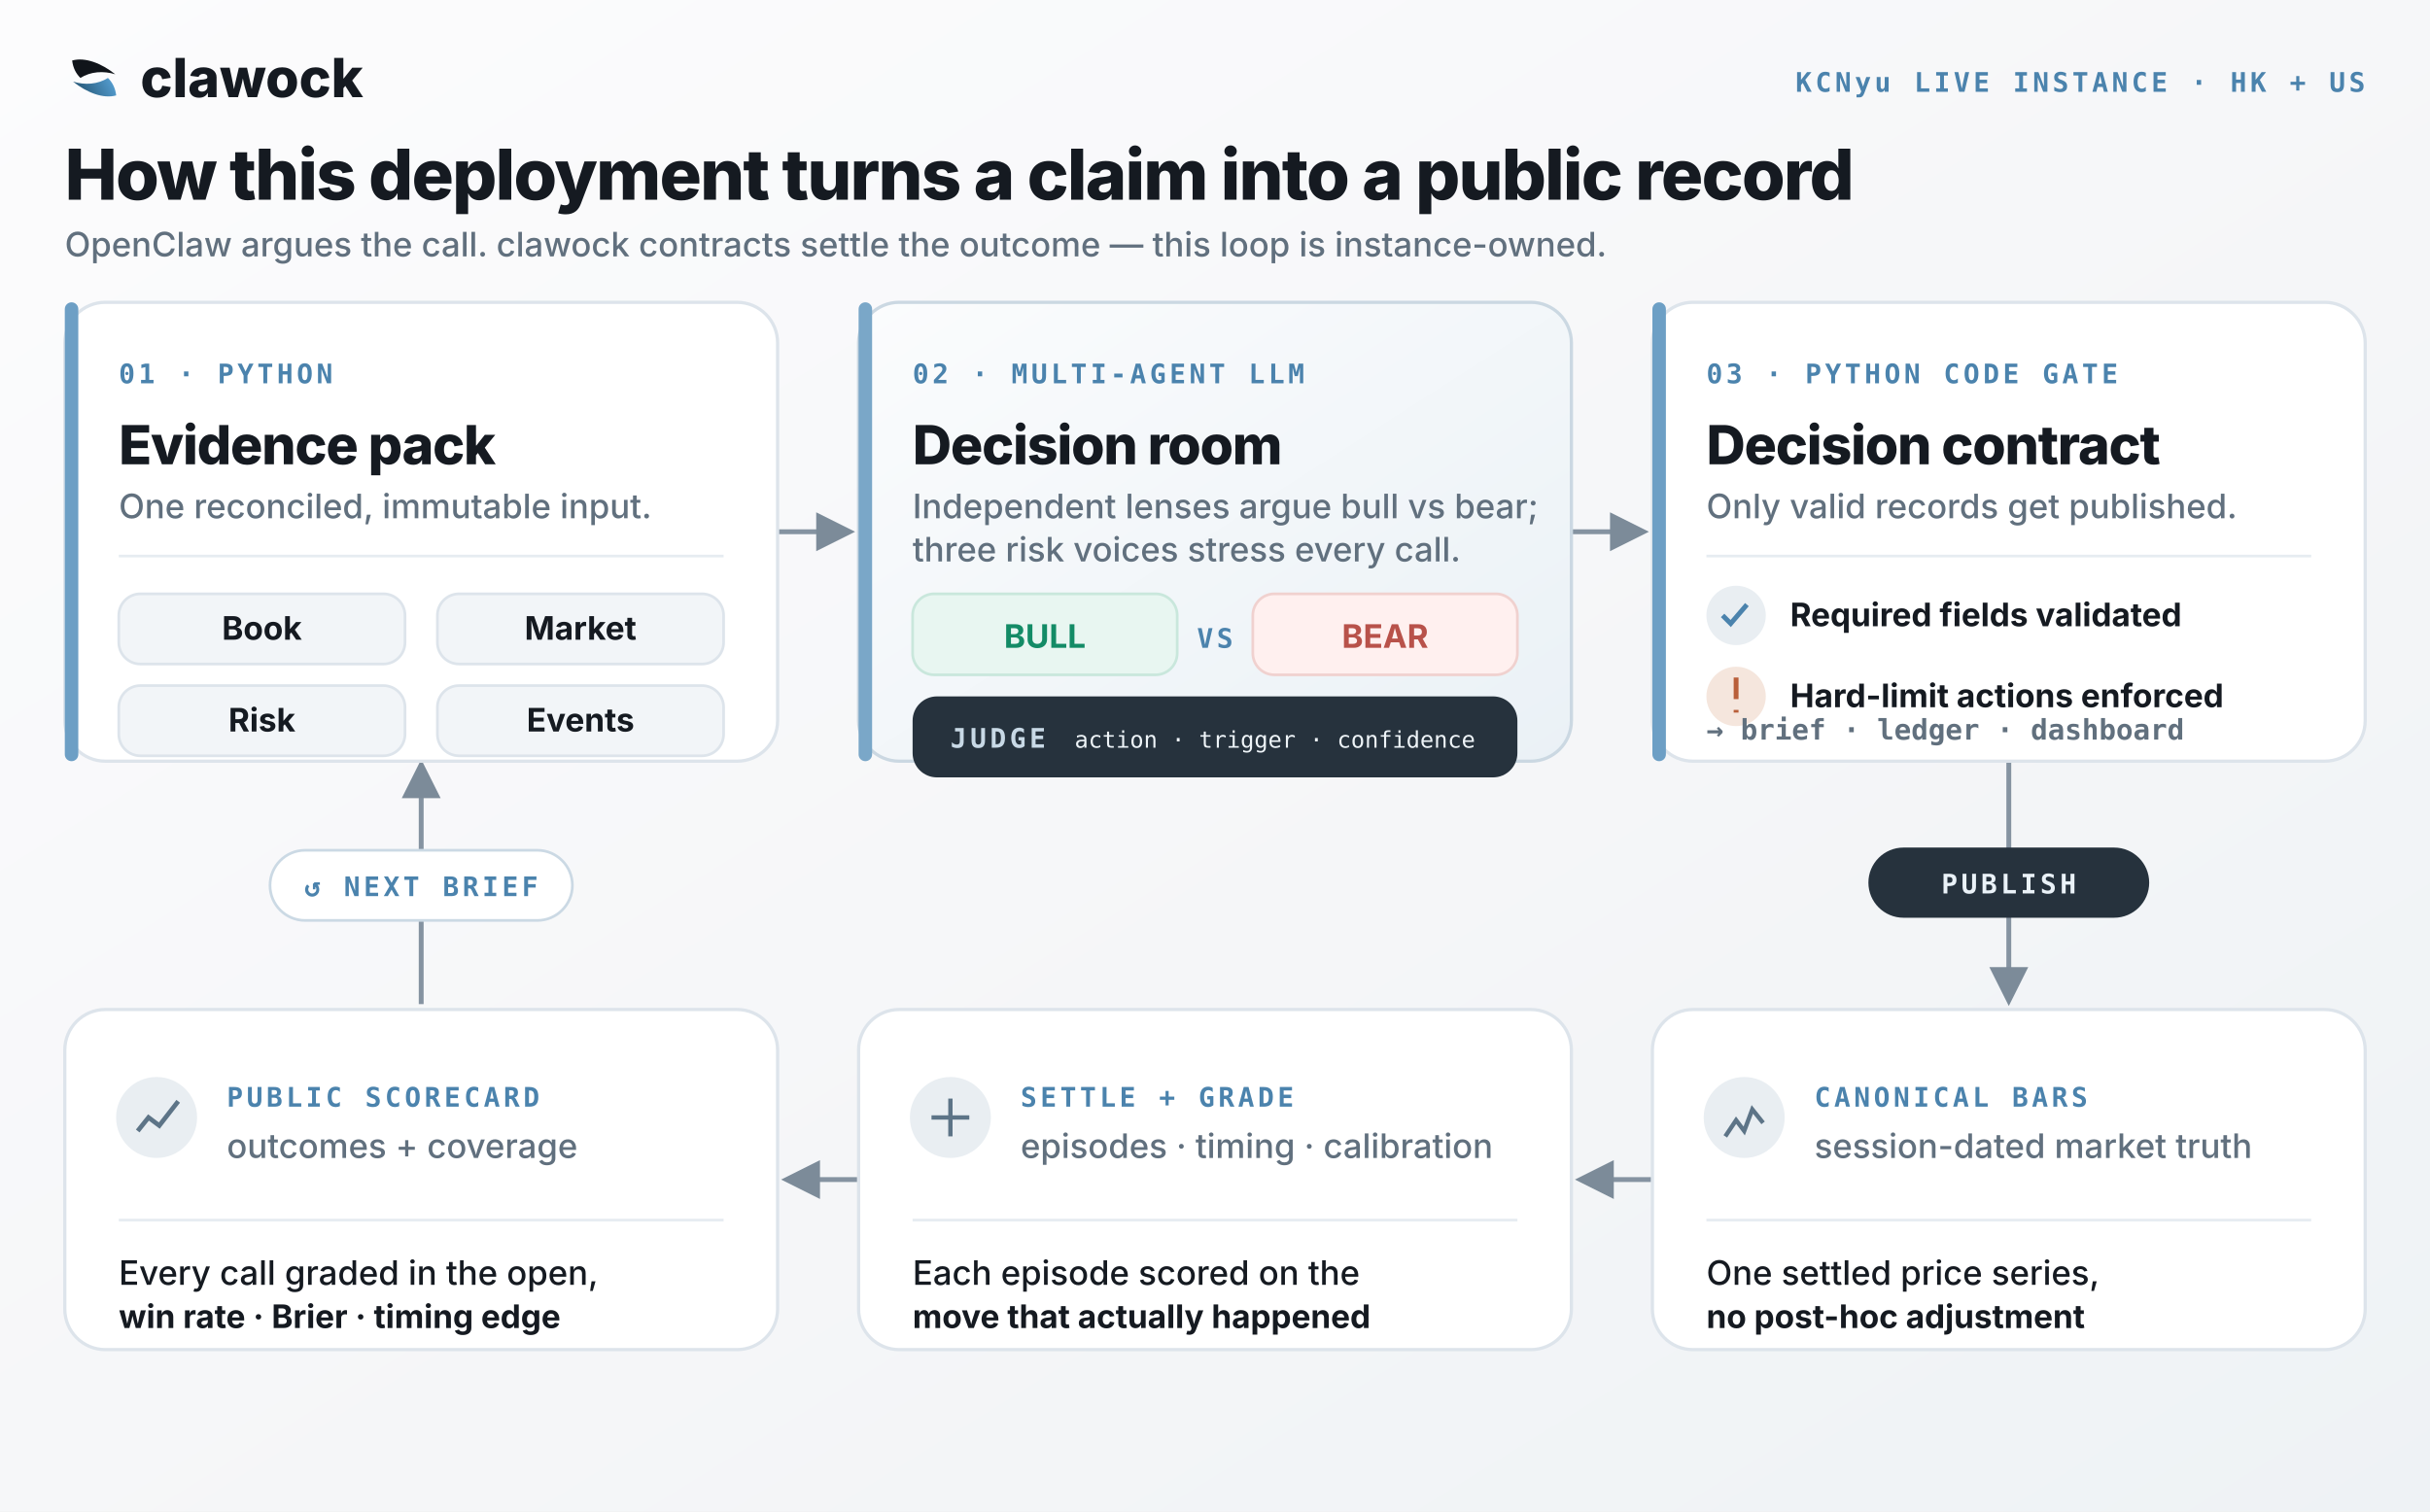
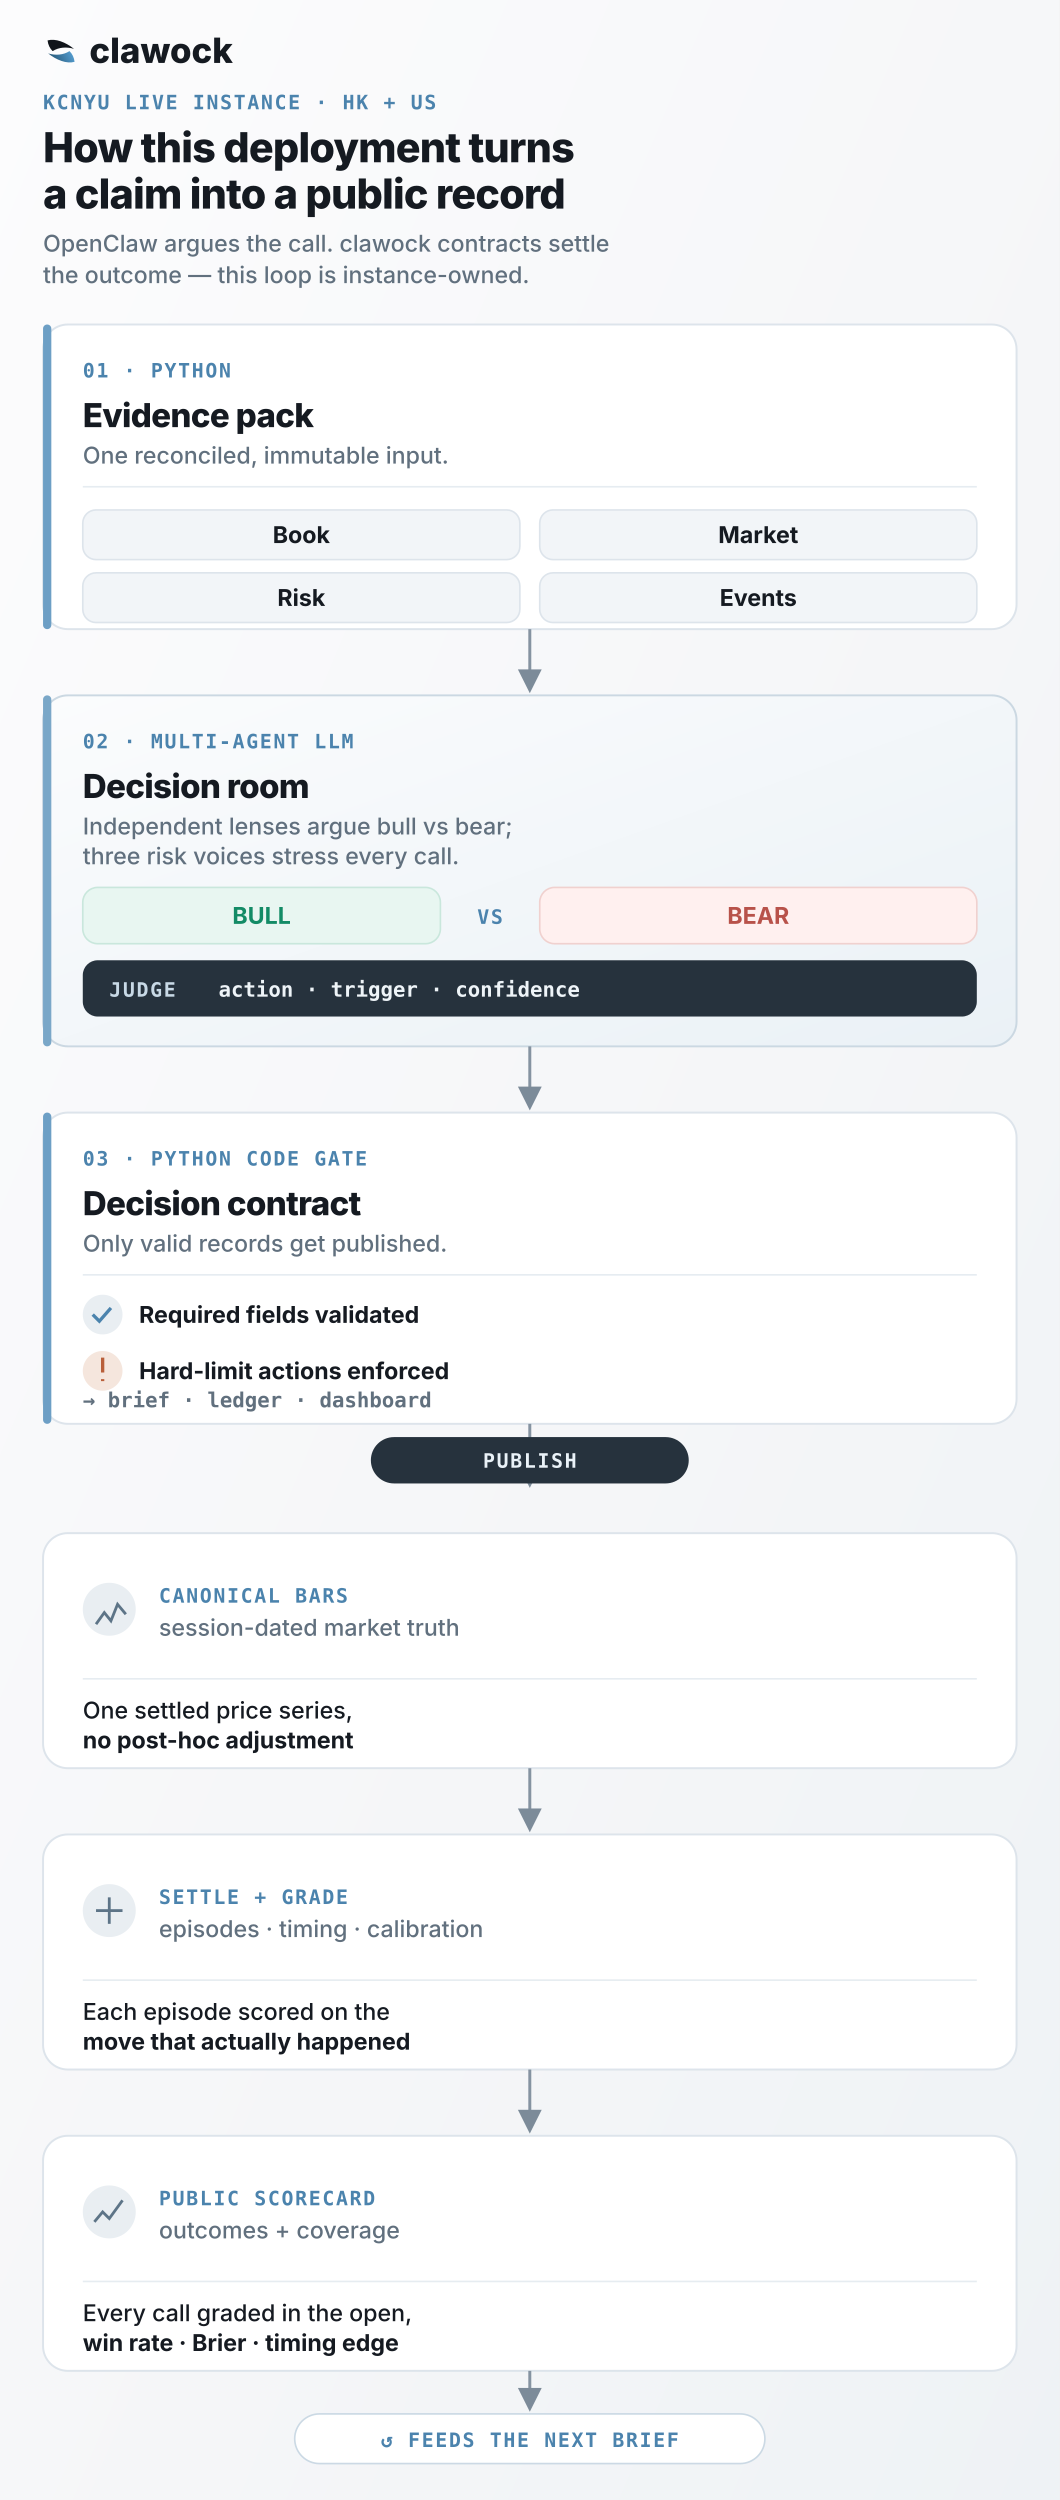
- <svg xmlns="http://www.w3.org/2000/svg" width="900" height="560" viewBox="0 0 900 560" role="img" aria-labelledby="title desc">
+ <svg xmlns="http://www.w3.org/2000/svg" width="640" height="1510" viewBox="0 0 640 1510" role="img" aria-labelledby="title desc">
  <defs>
    <linearGradient id="page" x1="0" y1="0" x2="1" y2="1">
      <stop offset="0" stop-color="#fcfcfd" />
      <stop offset=".58" stop-color="#f5f6f8" />
      <stop offset="1" stop-color="#eef2f5" />
    </linearGradient>
    <linearGradient id="core" x1="0" y1="0" x2="1" y2="1">
      <stop offset="0" stop-color="#fbfcfd" />
      <stop offset="1" stop-color="#eaf1f6" />
    </linearGradient>
    <linearGradient id="brand-bull" x1="14" y1="50" x2="51" y2="31" gradientUnits="userSpaceOnUse">
      <stop offset="0" stop-color="#245574" />
      <stop offset="1" stop-color="#559ed1" />
    </linearGradient>
    <marker id="arrow" markerWidth="9" markerHeight="9" refX="6.5" refY="4" orient="auto">
      <path d="M0 0L8 4L0 8Z" fill="#7c8b99" />
    </marker>
    <style>
      .sans{font-family:Inter,-apple-system,BlinkMacSystemFont,"Segoe UI",Arial,sans-serif}
      .ink{fill:#151a21}.muted{fill:#61707e}.blue{fill:#4b83ad}.green{fill:#138b66}.warm{fill:#b8524a}
-       .kicker{font:700 10px "SFMono-Regular",Consolas,monospace;letter-spacing:1.3px}
-       .title{font:800 26px Inter,-apple-system,"Segoe UI",Arial,sans-serif;letter-spacing:-.6px}
+       .kicker{font:700 12px "SFMono-Regular",Consolas,monospace;letter-spacing:1px}
+       .title{font:800 25px Inter,-apple-system,"Segoe UI",Arial,sans-serif;letter-spacing:-.5px}
      .stage{font:800 20px Inter,-apple-system,"Segoe UI",Arial,sans-serif;letter-spacing:-.4px}
-       .body{font:500 12.5px Inter,-apple-system,"Segoe UI",Arial,sans-serif}
-       .label{font:750 12px Inter,-apple-system,"Segoe UI",Arial,sans-serif}
-       .micro{font:600 10.5px "SFMono-Regular",Consolas,monospace}
+       .body{font:500 14px Inter,-apple-system,"Segoe UI",Arial,sans-serif}
+       .label{font:750 14px Inter,-apple-system,"Segoe UI",Arial,sans-serif}
+       .micro{font:600 12.5px "SFMono-Regular",Consolas,monospace}
      .card{fill:#fff;stroke:#dde4eb;stroke-width:1.2}
      .chip{fill:#f2f5f8;stroke:#dde4eb;stroke-width:1}
      .wire{fill:none;stroke:#8593a1;stroke-width:1.8;marker-end:url(#arrow)}
    </style>
  </defs>
-   <rect width="900" height="560" fill="url(#page)" />
+   <rect width="640" height="1510" fill="url(#page)" />
  <g class="sans">
-     <g transform="translate(24 18) scale(.34)">
+     <g transform="translate(26 20) scale(.34)">
      <path d="M8 13C22 9 40 16 55 28C42 24 28 25 17 32C12 27 9 21 8 13Z" fill="#10141a" />
      <path d="M56 51C42 55 24 48 9 36C22 40 36 39 47 32C52 37 55 43 56 51Z" fill="url(#brand-bull)" />
    </g>
-     <text x="52" y="36" font-size="20" font-weight="800" class="ink">clawock</text>
-     <text x="876" y="34" text-anchor="end" class="kicker blue">KCNyu LIVE INSTANCE · HK + US</text>
-     <text x="24" y="74" class="title ink">How this deployment turns a claim into a public record</text>
-     <text x="24" y="95" class="body muted">OpenClaw argues the call. clawock contracts settle the outcome — this loop is instance-owned.</text>
+     <text x="54" y="38" font-size="21" font-weight="800" class="ink">clawock</text>
+     <text x="26" y="66" class="kicker blue">KCNYU LIVE INSTANCE · HK + US</text>
+     <text x="26" y="98" class="title ink">How this deployment turns</text>
+     <text x="26" y="126" class="title ink">a claim into a public record</text>
+     <text x="26" y="152" class="body muted">OpenClaw argues the call. clawock contracts settle</text>
+     <text x="26" y="171" class="body muted">the outcome — this loop is instance-owned.</text>
  </g>
-   <g class="sans">
-     <path d="M288 197H314" class="wire" />
-     <path d="M582 197H608" class="wire" />
-     <path d="M744 282V370" class="wire" />
-     <path d="M612 437H586" class="wire" />
-     <path d="M318 437H292" class="wire" />
-     <path d="M156 372V284" class="wire" />
-     <g transform="translate(744 327)">
-       <rect x="-52" y="-13" width="104" height="26" rx="13" fill="#26323d" />
-       <text x="0" y="4" text-anchor="middle" class="kicker" fill="#eaf2f8">PUBLISH</text>
-     </g>
-     <g transform="translate(156 328)">
-       <rect x="-56" y="-13" width="112" height="26" rx="13" fill="#fff" stroke="#cbd9e4" />
-       <text x="0" y="4" text-anchor="middle" class="kicker blue">↺ NEXT BRIEF</text>
+   <g transform="translate(26 196)" class="sans">
+     <rect class="card" width="588" height="184" rx="15" />
+     <rect width="5" height="184" rx="2.5" fill="#6d9fc5" />
+     <text x="24" y="32" class="kicker blue">01 · PYTHON</text>
+     <text x="24" y="62" class="stage ink">Evidence pack</text>
+     <text x="24" y="84" class="body muted">One reconciled, immutable input.</text>
+     <path d="M24 98H564" stroke="#e6ecf1" />
+     <g transform="translate(24 112)">
+       <rect width="264" height="30" rx="8" class="chip" />
+       <text x="132" y="20" text-anchor="middle" class="label ink">Book</text>
+       <rect x="276" width="264" height="30" rx="8" class="chip" />
+       <text x="408" y="20" text-anchor="middle" class="label ink">Market</text>
+       <rect y="38" width="264" height="30" rx="8" class="chip" />
+       <text x="132" y="58" text-anchor="middle" class="label ink">Risk</text>
+       <rect x="276" y="38" width="264" height="30" rx="8" class="chip" />
+       <text x="408" y="58" text-anchor="middle" class="label ink">Events</text>
    </g>
  </g>
-   <g transform="translate(24 112)" class="sans">
-     <rect class="card" width="264" height="170" rx="15" />
-     <rect width="5" height="170" rx="2.5" fill="#6d9fc5" />
-     <text x="20" y="30" class="kicker blue">01 · PYTHON</text>
-     <text x="20" y="60" class="stage ink">Evidence pack</text>
-     <text x="20" y="80" class="body muted">One reconciled, immutable input.</text>
-     <path d="M20 94H244" stroke="#e6ecf1" />
-     <g transform="translate(20 108)">
-       <rect width="106" height="26" rx="8" class="chip" />
-       <text x="53" y="17" text-anchor="middle" class="label ink">Book</text>
-       <rect x="118" width="106" height="26" rx="8" class="chip" />
-       <text x="171" y="17" text-anchor="middle" class="label ink">Market</text>
-       <rect y="34" width="106" height="26" rx="8" class="chip" />
-       <text x="53" y="51" text-anchor="middle" class="label ink">Risk</text>
-       <rect x="118" y="34" width="106" height="26" rx="8" class="chip" />
-       <text x="171" y="51" text-anchor="middle" class="label ink">Events</text>
-     </g>
+   <path d="M320 380V416" class="wire" />
+   <g transform="translate(26 420)" class="sans">
+     <rect width="588" height="212" rx="15" fill="url(#core)" stroke="#cbd8e2" stroke-width="1.2" />
+     <rect width="5" height="212" rx="2.5" fill="#7aa7c8" />
+     <text x="24" y="32" class="kicker blue">02 · MULTI-AGENT LLM</text>
+     <text x="24" y="62" class="stage ink">Decision room</text>
+     <text x="24" y="84" class="body muted">Independent lenses argue bull vs bear;</text>
+     <text x="24" y="102" class="body muted">three risk voices stress every call.</text>
+     <rect x="24" y="116" width="216" height="34" rx="9" fill="#e8f6f1" stroke="#c9e7dc" />
+     <text x="132" y="138" text-anchor="middle" class="label green">BULL</text>
+     <text x="270" y="138" text-anchor="middle" class="kicker blue">VS</text>
+     <rect x="300" y="116" width="264" height="34" rx="9" fill="#fff0ef" stroke="#f0d1cf" />
+     <text x="432" y="138" text-anchor="middle" class="label warm">BEAR</text>
+     <rect x="24" y="160" width="540" height="34" rx="9" fill="#26323d" />
+     <text x="40" y="182" class="kicker" fill="#c8d9e6">JUDGE</text>
+     <text x="106" y="182" fill="#eef4f8" class="micro">action · trigger · confidence</text>
  </g>
-   <g transform="translate(318 112)" class="sans">
-     <rect width="264" height="170" rx="15" fill="url(#core)" stroke="#cbd8e2" stroke-width="1.2" />
-     <rect width="5" height="170" rx="2.5" fill="#7aa7c8" />
-     <text x="20" y="30" class="kicker blue">02 · MULTI-AGENT LLM</text>
-     <text x="20" y="60" class="stage ink">Decision room</text>
-     <text x="20" y="80" class="body muted">Independent lenses argue bull vs bear;</text>
-     <text x="20" y="96" class="body muted">three risk voices stress every call.</text>
-     <rect x="20" y="108" width="98" height="30" rx="8" fill="#e8f6f1" stroke="#c9e7dc" />
-     <text x="69" y="128" text-anchor="middle" class="label green">BULL</text>
-     <text x="132" y="128" text-anchor="middle" class="kicker blue">VS</text>
-     <rect x="146" y="108" width="98" height="30" rx="8" fill="#fff0ef" stroke="#f0d1cf" />
-     <text x="195" y="128" text-anchor="middle" class="label warm">BEAR</text>
-     <rect x="20" y="146" width="224" height="30" rx="9" fill="#26323d" />
-     <text x="34" y="165" class="kicker" fill="#c8d9e6">JUDGE</text>
-     <text x="80" y="165" fill="#eef4f8" font-size="8.5" font-family="'SFMono-Regular',Consolas,monospace">action · trigger · confidence</text>
+   <path d="M320 632V668" class="wire" />
+   <g transform="translate(26 672)" class="sans">
+     <rect class="card" width="588" height="188" rx="15" />
+     <rect width="5" height="188" rx="2.5" fill="#6d9fc5" />
+     <text x="24" y="32" class="kicker blue">03 · PYTHON CODE GATE</text>
+     <text x="24" y="62" class="stage ink">Decision contract</text>
+     <text x="24" y="84" class="body muted">Only valid records get published.</text>
+     <path d="M24 98H564" stroke="#e6ecf1" />
+     <circle cx="36" cy="122" r="12" fill="#e9eef2" />
+     <path d="M30 122l4 4 7-8" fill="none" stroke="#4b83ad" stroke-width="2" />
+     <text x="58" y="127" class="label ink">Required fields validated</text>
+     <circle cx="36" cy="156" r="12" fill="#f5e6dd" />
+     <path d="M36 148v9M36 161v1.2" stroke="#b95f3a" stroke-width="2" />
+     <text x="58" y="161" class="label ink">Hard-limit actions enforced</text>
+     <text x="24" y="178" class="micro muted">→ brief · ledger · dashboard</text>
  </g>
-   <g transform="translate(612 112)" class="sans">
-     <rect class="card" width="264" height="170" rx="15" />
-     <rect width="5" height="170" rx="2.5" fill="#6d9fc5" />
-     <text x="20" y="30" class="kicker blue">03 · PYTHON CODE GATE</text>
-     <text x="20" y="60" class="stage ink">Decision contract</text>
-     <text x="20" y="80" class="body muted">Only valid records get published.</text>
-     <path d="M20 94H244" stroke="#e6ecf1" />
-     <circle cx="31" cy="116" r="11" fill="#e9eef2" />
-     <path d="M26 116l3 3 6-7" fill="none" stroke="#4b83ad" stroke-width="1.8" />
-     <text x="51" y="120" class="label ink">Required fields validated</text>
-     <circle cx="31" cy="146" r="11" fill="#f5e6dd" />
-     <path d="M31 139v8M31 151v1" stroke="#b95f3a" stroke-width="1.8" />
-     <text x="51" y="150" class="label ink">Hard-limit actions enforced</text>
-     <text x="20" y="162" class="micro muted">→ brief · ledger · dashboard</text>
+   <path d="M320 860V896" class="wire" />
+   <g transform="translate(224 868)" class="sans">
+     <rect width="192" height="28" rx="14" fill="#26323d" />
+     <text x="96" y="18.5" text-anchor="middle" class="kicker" fill="#eaf2f8">PUBLISH</text>
  </g>
-   <g transform="translate(24 374)" class="sans">
-     <rect class="card" width="264" height="126" rx="15" />
-     <circle cx="34" cy="40" r="15" fill="#e9eef2" />
-     <path d="M27 45l4-5 4 3 7-9" fill="none" stroke="#5d7487" stroke-width="1.7" />
-     <text x="60" y="36" class="kicker blue">PUBLIC SCORECARD</text>
-     <text x="60" y="55" class="body muted">outcomes + coverage</text>
-     <path d="M20 78H244" stroke="#e6ecf1" />
-     <text x="20" y="102" class="body ink">Every call graded in the open,</text>
-     <text x="20" y="118" class="label ink">win rate · Brier · timing edge</text>
+   <g transform="translate(26 926)" class="sans">
+     <rect class="card" width="588" height="142" rx="15" />
+     <circle cx="40" cy="46" r="16" fill="#e9eef2" />
+     <path d="M32 55l5-7 4 5 4-10 5 6" fill="none" stroke="#5d7487" stroke-width="1.7" />
+     <text x="70" y="42" class="kicker blue">CANONICAL BARS</text>
+     <text x="70" y="62" class="body muted">session-dated market truth</text>
+     <path d="M24 88H564" stroke="#e6ecf1" />
+     <text x="24" y="112" class="body ink">One settled price series,</text>
+     <text x="24" y="130" class="label ink">no post-hoc adjustment</text>
  </g>
-   <g transform="translate(318 374)" class="sans">
-     <rect class="card" width="264" height="126" rx="15" />
-     <circle cx="34" cy="40" r="15" fill="#e9eef2" />
-     <path d="M27 40h14M34 33v14" stroke="#5d7487" stroke-width="1.6" />
-     <text x="60" y="36" class="kicker blue">SETTLE + GRADE</text>
-     <text x="60" y="55" class="body muted">episodes · timing · calibration</text>
-     <path d="M20 78H244" stroke="#e6ecf1" />
-     <text x="20" y="102" class="body ink">Each episode scored on the</text>
-     <text x="20" y="118" class="label ink">move that actually happened</text>
+   <path d="M320 1068V1104" class="wire" />
+   <g transform="translate(26 1108)" class="sans">
+     <rect class="card" width="588" height="142" rx="15" />
+     <circle cx="40" cy="46" r="16" fill="#e9eef2" />
+     <path d="M32 46h16M40 38v16" stroke="#5d7487" stroke-width="1.7" />
+     <text x="70" y="42" class="kicker blue">SETTLE + GRADE</text>
+     <text x="70" y="62" class="body muted">episodes · timing · calibration</text>
+     <path d="M24 88H564" stroke="#e6ecf1" />
+     <text x="24" y="112" class="body ink">Each episode scored on the</text>
+     <text x="24" y="130" class="label ink">move that actually happened</text>
  </g>
-   <g transform="translate(612 374)" class="sans">
-     <rect class="card" width="264" height="126" rx="15" />
-     <circle cx="34" cy="40" r="15" fill="#e9eef2" />
-     <path d="M27 47l4-6 3 4 3-8 4 5" fill="none" stroke="#5d7487" stroke-width="1.6" />
-     <text x="60" y="36" class="kicker blue">CANONICAL BARS</text>
-     <text x="60" y="55" class="body muted">session-dated market truth</text>
-     <path d="M20 78H244" stroke="#e6ecf1" />
-     <text x="20" y="102" class="body ink">One settled price series,</text>
-     <text x="20" y="118" class="label ink">no post-hoc adjustment</text>
+   <path d="M320 1250V1286" class="wire" />
+   <g transform="translate(26 1290)" class="sans">
+     <rect class="card" width="588" height="142" rx="15" />
+     <circle cx="40" cy="46" r="16" fill="#e9eef2" />
+     <path d="M31 52l5-6 4 4 8-11" fill="none" stroke="#5d7487" stroke-width="1.7" />
+     <text x="70" y="42" class="kicker blue">PUBLIC SCORECARD</text>
+     <text x="70" y="62" class="body muted">outcomes + coverage</text>
+     <path d="M24 88H564" stroke="#e6ecf1" />
+     <text x="24" y="112" class="body ink">Every call graded in the open,</text>
+     <text x="24" y="130" class="label ink">win rate · Brier · timing edge</text>
+   </g>
+   <path d="M320 1432V1454" class="wire" />
+   <g transform="translate(178 1458)" class="sans">
+     <rect width="284" height="30" rx="15" fill="#fff" stroke="#cbd9e4" />
+     <text x="142" y="20" text-anchor="middle" class="kicker blue">↺ FEEDS THE NEXT BRIEF</text>
  </g>
</svg>
